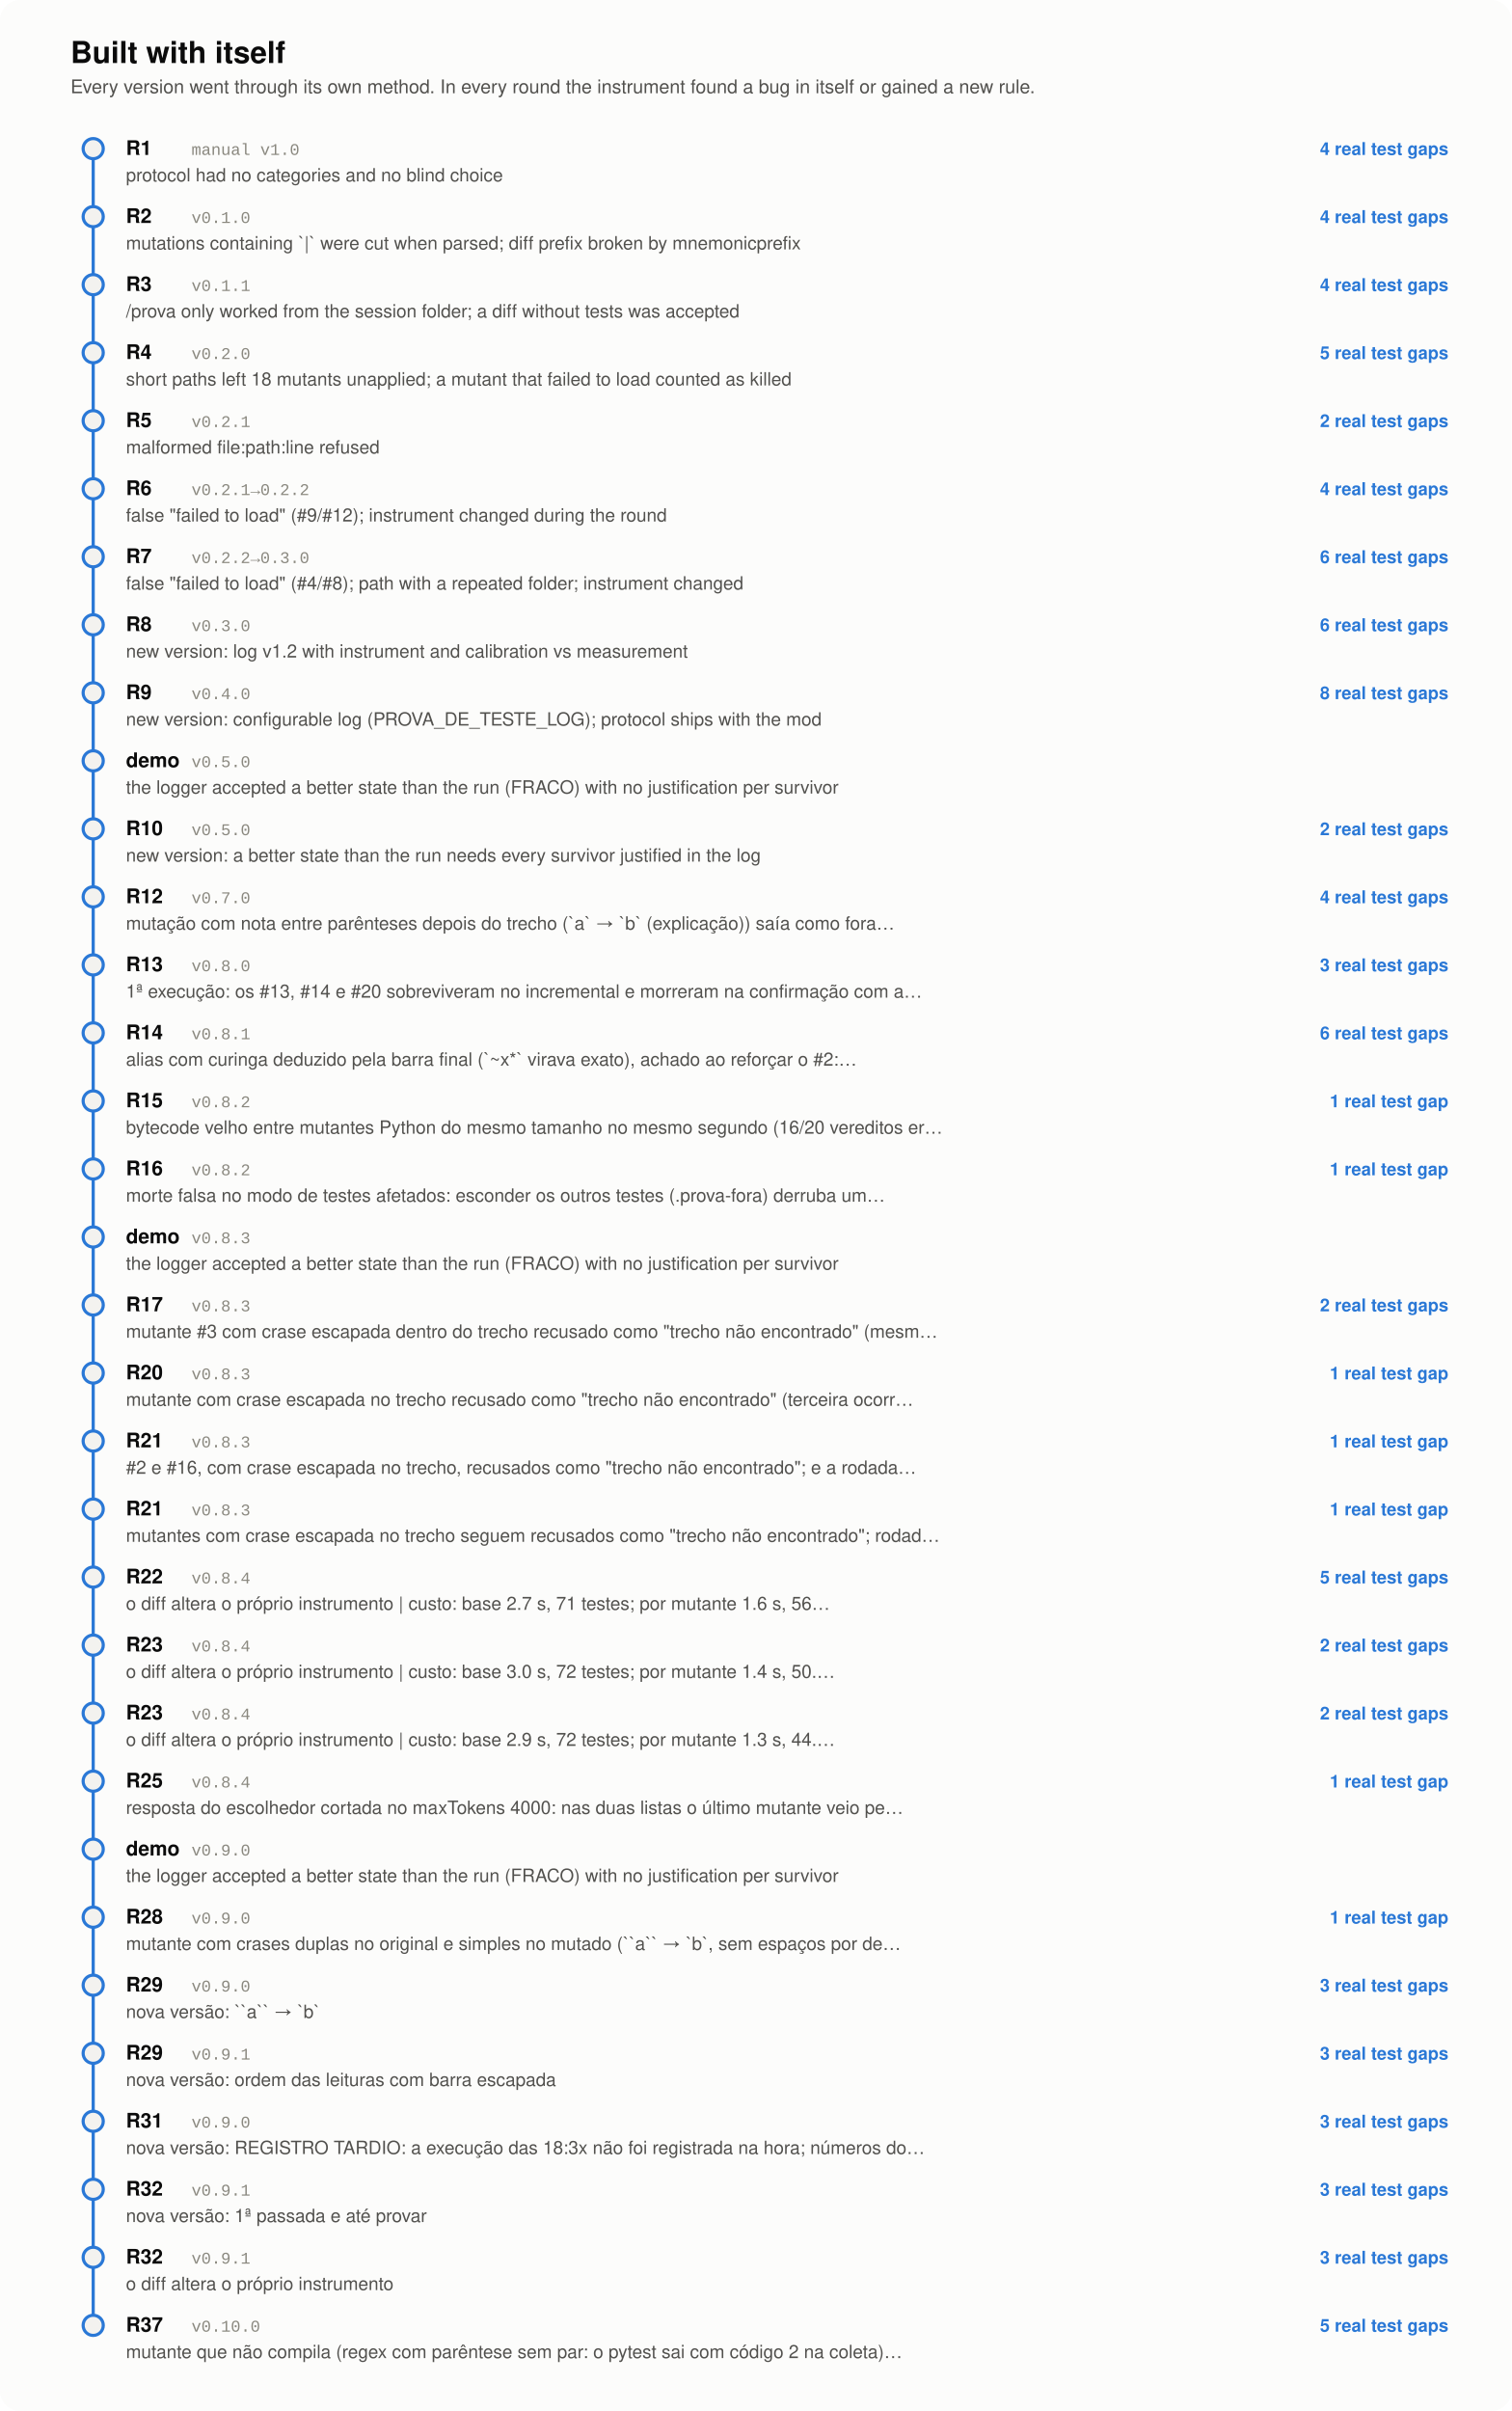
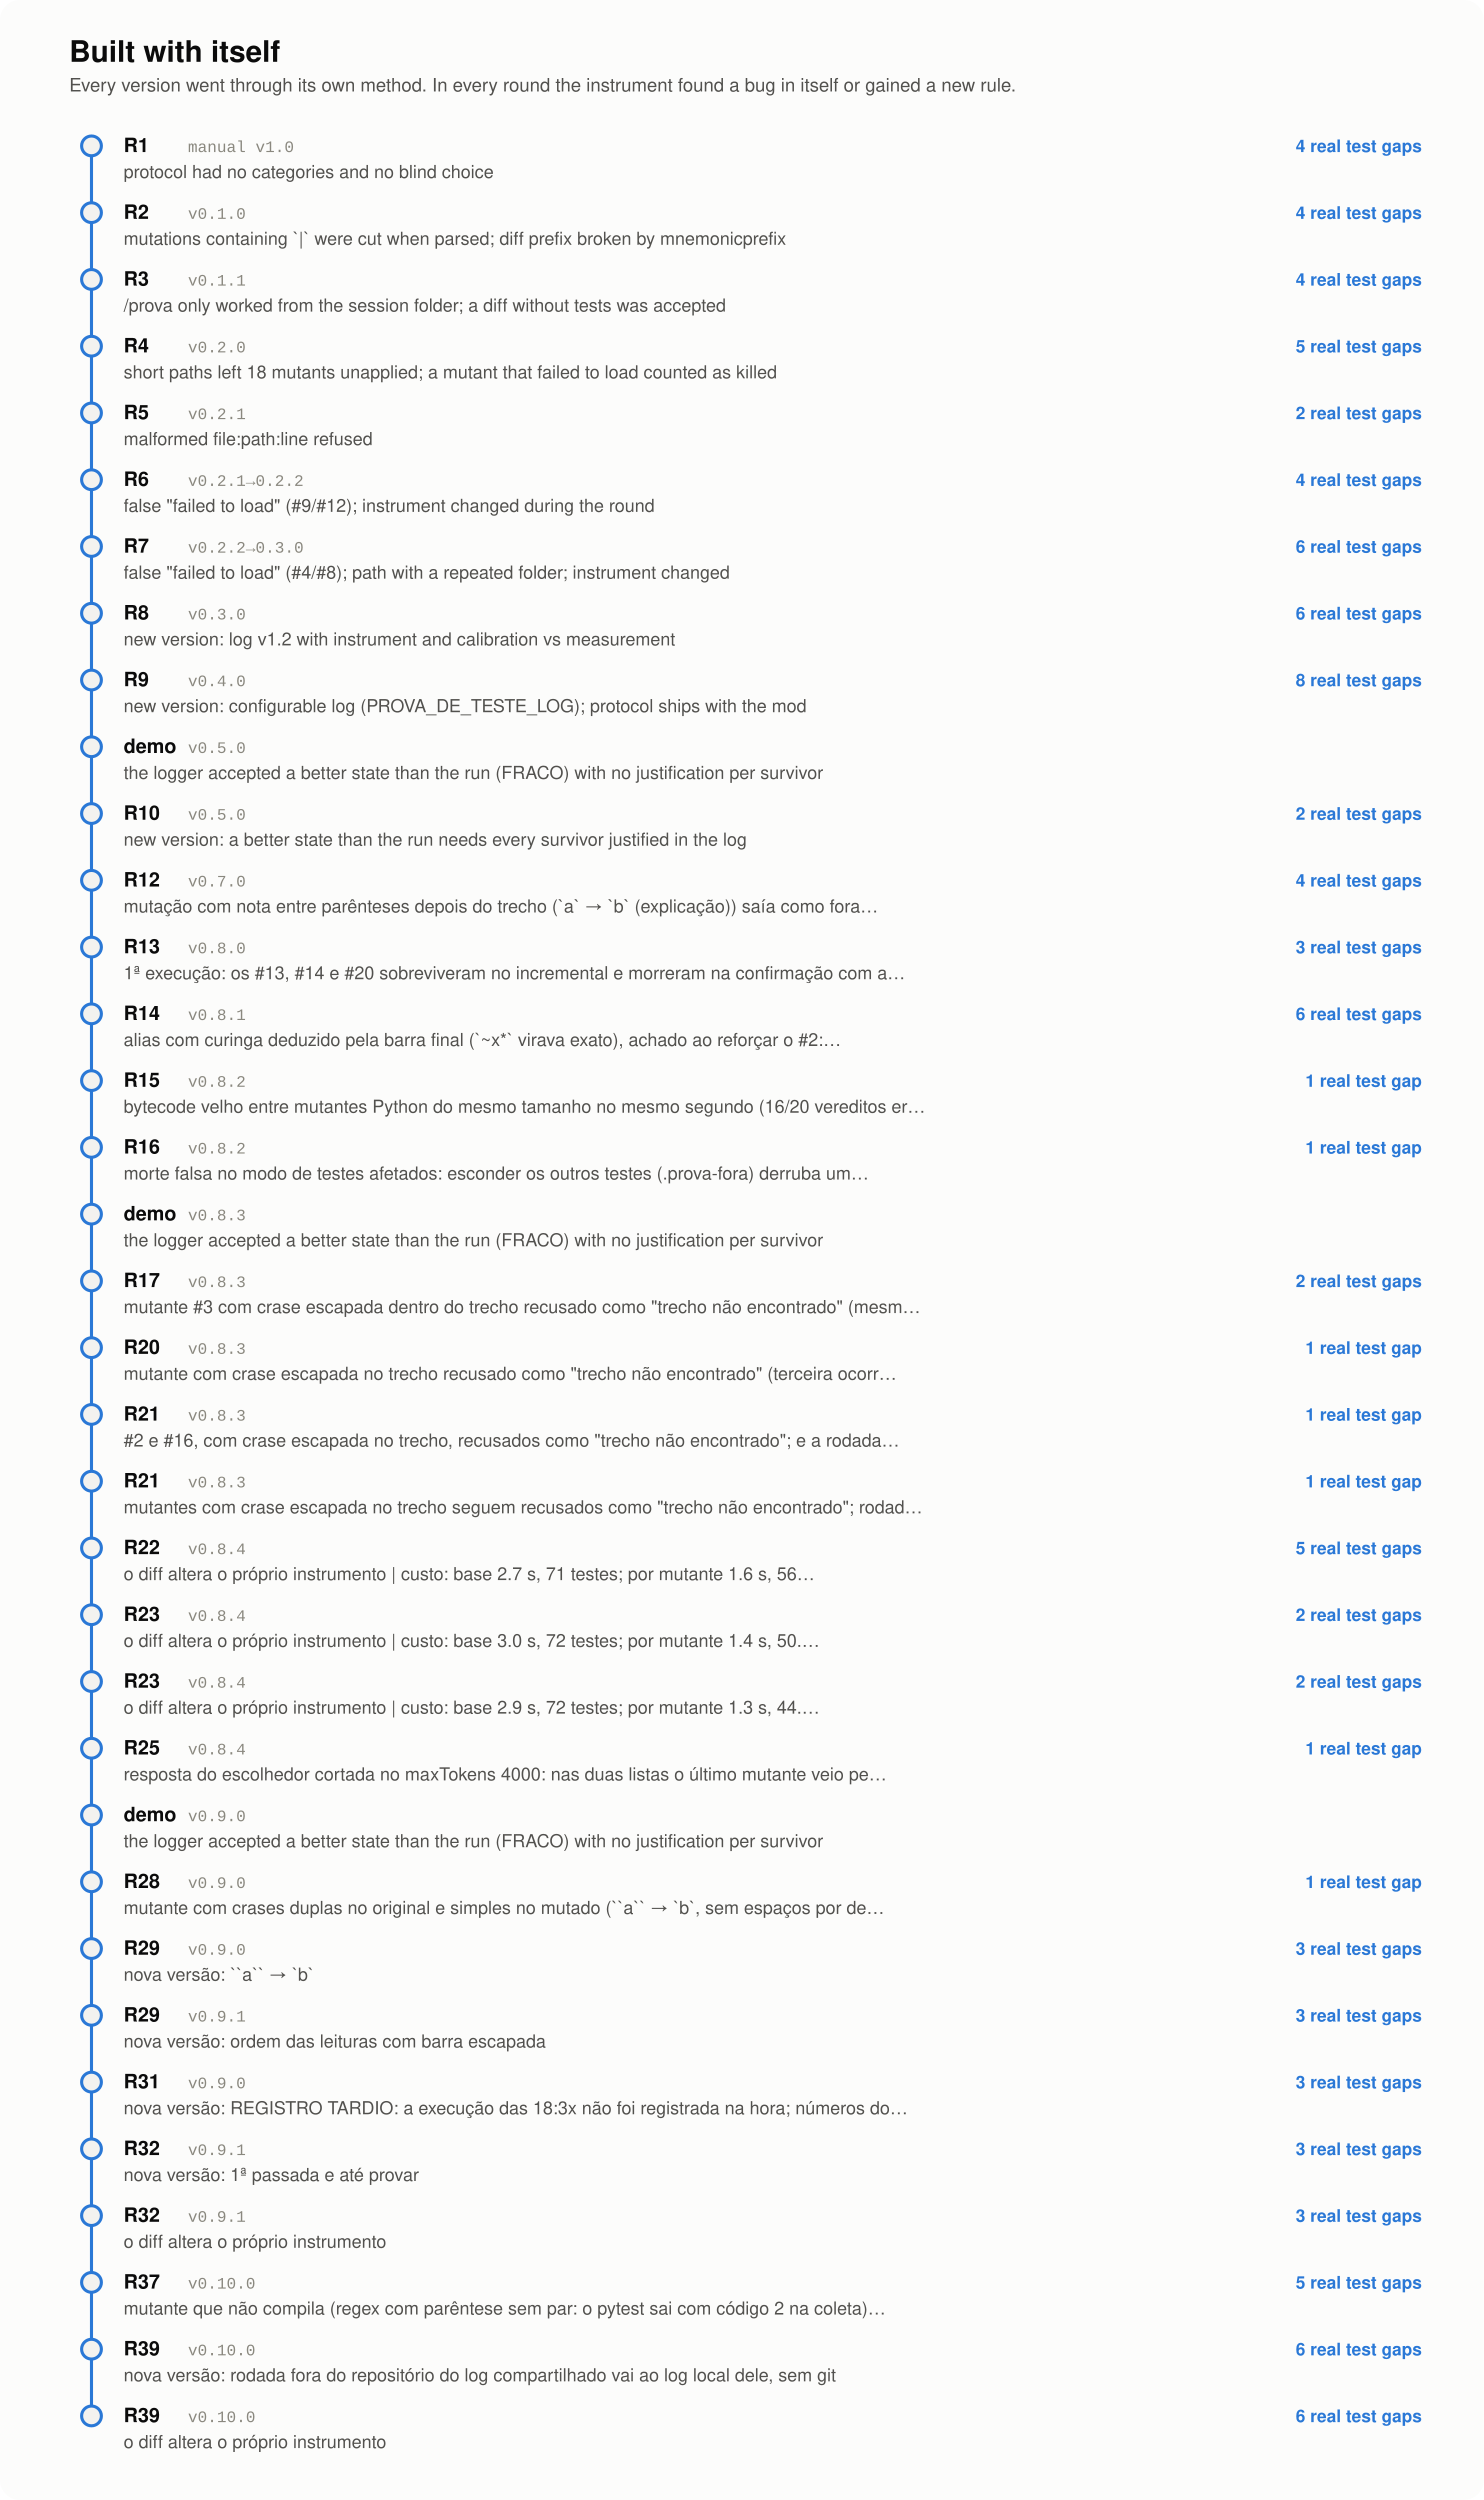
- <svg xmlns="http://www.w3.org/2000/svg" viewBox="0 0 1200 1914" width="1200" height="1914" role="img" aria-label="Timeline of the instrument calibration rounds" font-family="ui-sans-serif, -apple-system, 'Segoe UI', Helvetica, Arial, sans-serif">
+ <svg xmlns="http://www.w3.org/2000/svg" viewBox="0 0 1200 2022" width="1200" height="2022" role="img" aria-label="Timeline of the instrument calibration rounds" font-family="ui-sans-serif, -apple-system, 'Segoe UI', Helvetica, Arial, sans-serif">
  <style>
  .sup { fill: #fcfcfb; } .sup2 { fill: #f3f2ef; } .borda { stroke: #dedcd5; }
  .t1 { fill: #0b0b0b; } .t2 { fill: #52514e; } .t3 { fill: #8a887f; }
  .ac { fill: #2a78d6; } .acs { stroke: #2a78d6; } .acf { fill: #e8f1fb; }
  .ok { fill: #0f7a3d; } .okf { fill: #e3f3e8; }
  @media (prefers-color-scheme: dark) {
    .sup { fill: #1a1a19; } .sup2 { fill: #232322; } .borda { stroke: #3a3936; }
    .t1 { fill: #f0efec; } .t2 { fill: #c3c2b7; } .t3 { fill: #8f8d84; }
    .ac { fill: #3987e5; } .acs { stroke: #3987e5; } .acf { fill: #1d2c40; }
    .ok { fill: #4cc27a; } .okf { fill: #16301f; }
  }
  @media (prefers-reduced-motion: reduce) { * { animation: none !important; } }
</style>
-   <rect width="1200" height="1914" rx="16" class="sup" />
+   <rect width="1200" height="2022" rx="16" class="sup" />
  <text x="56" y="50" font-size="24" font-weight="800" class="t1">Built with itself</text>
  <text x="56" y="74" font-size="15" class="t2">Every version went through its own method. In every round the instrument found a bug in itself or gained a new rule.</text>
  <line x1="74" y1="126" x2="74" y2="164" class="acs" stroke-width="2.5" />
  <circle cx="74" cy="118" r="8" class="sup2 acs" stroke-width="2.5" />
  <text x="100" y="123" font-size="16" font-weight="700" class="t1">R1</text>
  <text x="152" y="123" font-size="13" class="t3" font-family="ui-monospace, 'SF Mono', Menlo, Consolas, 'Liberation Mono', monospace">manual v1.0</text>
  <text x="100" y="144" font-size="14.5" class="t2">protocol had no categories and no blind choice</text>
  <text x="1150" y="123" font-size="14" class="ac" text-anchor="end" font-weight="700">4 real test gaps</text>
  <line x1="74" y1="180" x2="74" y2="218" class="acs" stroke-width="2.5" />
  <circle cx="74" cy="172" r="8" class="sup2 acs" stroke-width="2.5" />
  <text x="100" y="177" font-size="16" font-weight="700" class="t1">R2</text>
  <text x="152" y="177" font-size="13" class="t3" font-family="ui-monospace, 'SF Mono', Menlo, Consolas, 'Liberation Mono', monospace">v0.1.0</text>
  <text x="100" y="198" font-size="14.5" class="t2">mutations containing `|` were cut when parsed; diff prefix broken by mnemonicprefix</text>
  <text x="1150" y="177" font-size="14" class="ac" text-anchor="end" font-weight="700">4 real test gaps</text>
  <line x1="74" y1="234" x2="74" y2="272" class="acs" stroke-width="2.5" />
  <circle cx="74" cy="226" r="8" class="sup2 acs" stroke-width="2.5" />
  <text x="100" y="231" font-size="16" font-weight="700" class="t1">R3</text>
  <text x="152" y="231" font-size="13" class="t3" font-family="ui-monospace, 'SF Mono', Menlo, Consolas, 'Liberation Mono', monospace">v0.1.1</text>
  <text x="100" y="252" font-size="14.5" class="t2">/prova only worked from the session folder; a diff without tests was accepted</text>
  <text x="1150" y="231" font-size="14" class="ac" text-anchor="end" font-weight="700">4 real test gaps</text>
  <line x1="74" y1="288" x2="74" y2="326" class="acs" stroke-width="2.5" />
  <circle cx="74" cy="280" r="8" class="sup2 acs" stroke-width="2.5" />
  <text x="100" y="285" font-size="16" font-weight="700" class="t1">R4</text>
  <text x="152" y="285" font-size="13" class="t3" font-family="ui-monospace, 'SF Mono', Menlo, Consolas, 'Liberation Mono', monospace">v0.2.0</text>
  <text x="100" y="306" font-size="14.5" class="t2">short paths left 18 mutants unapplied; a mutant that failed to load counted as killed</text>
  <text x="1150" y="285" font-size="14" class="ac" text-anchor="end" font-weight="700">5 real test gaps</text>
  <line x1="74" y1="342" x2="74" y2="380" class="acs" stroke-width="2.5" />
  <circle cx="74" cy="334" r="8" class="sup2 acs" stroke-width="2.5" />
  <text x="100" y="339" font-size="16" font-weight="700" class="t1">R5</text>
  <text x="152" y="339" font-size="13" class="t3" font-family="ui-monospace, 'SF Mono', Menlo, Consolas, 'Liberation Mono', monospace">v0.2.1</text>
  <text x="100" y="360" font-size="14.5" class="t2">malformed file:path:line refused</text>
  <text x="1150" y="339" font-size="14" class="ac" text-anchor="end" font-weight="700">2 real test gaps</text>
  <line x1="74" y1="396" x2="74" y2="434" class="acs" stroke-width="2.5" />
  <circle cx="74" cy="388" r="8" class="sup2 acs" stroke-width="2.5" />
  <text x="100" y="393" font-size="16" font-weight="700" class="t1">R6</text>
  <text x="152" y="393" font-size="13" class="t3" font-family="ui-monospace, 'SF Mono', Menlo, Consolas, 'Liberation Mono', monospace">v0.2.1→0.2.2</text>
  <text x="100" y="414" font-size="14.5" class="t2">false "failed to load" (#9/#12); instrument changed during the round</text>
  <text x="1150" y="393" font-size="14" class="ac" text-anchor="end" font-weight="700">4 real test gaps</text>
  <line x1="74" y1="450" x2="74" y2="488" class="acs" stroke-width="2.5" />
  <circle cx="74" cy="442" r="8" class="sup2 acs" stroke-width="2.5" />
  <text x="100" y="447" font-size="16" font-weight="700" class="t1">R7</text>
  <text x="152" y="447" font-size="13" class="t3" font-family="ui-monospace, 'SF Mono', Menlo, Consolas, 'Liberation Mono', monospace">v0.2.2→0.3.0</text>
  <text x="100" y="468" font-size="14.5" class="t2">false "failed to load" (#4/#8); path with a repeated folder; instrument changed</text>
  <text x="1150" y="447" font-size="14" class="ac" text-anchor="end" font-weight="700">6 real test gaps</text>
  <line x1="74" y1="504" x2="74" y2="542" class="acs" stroke-width="2.5" />
  <circle cx="74" cy="496" r="8" class="sup2 acs" stroke-width="2.5" />
  <text x="100" y="501" font-size="16" font-weight="700" class="t1">R8</text>
  <text x="152" y="501" font-size="13" class="t3" font-family="ui-monospace, 'SF Mono', Menlo, Consolas, 'Liberation Mono', monospace">v0.3.0</text>
  <text x="100" y="522" font-size="14.5" class="t2">new version: log v1.2 with instrument and calibration vs measurement</text>
  <text x="1150" y="501" font-size="14" class="ac" text-anchor="end" font-weight="700">6 real test gaps</text>
  <line x1="74" y1="558" x2="74" y2="596" class="acs" stroke-width="2.5" />
  <circle cx="74" cy="550" r="8" class="sup2 acs" stroke-width="2.5" />
  <text x="100" y="555" font-size="16" font-weight="700" class="t1">R9</text>
  <text x="152" y="555" font-size="13" class="t3" font-family="ui-monospace, 'SF Mono', Menlo, Consolas, 'Liberation Mono', monospace">v0.4.0</text>
  <text x="100" y="576" font-size="14.5" class="t2">new version: configurable log (PROVA_DE_TESTE_LOG); protocol ships with the mod</text>
  <text x="1150" y="555" font-size="14" class="ac" text-anchor="end" font-weight="700">8 real test gaps</text>
  <line x1="74" y1="612" x2="74" y2="650" class="acs" stroke-width="2.5" />
  <circle cx="74" cy="604" r="8" class="sup2 acs" stroke-width="2.5" />
  <text x="100" y="609" font-size="16" font-weight="700" class="t1">demo</text>
  <text x="152" y="609" font-size="13" class="t3" font-family="ui-monospace, 'SF Mono', Menlo, Consolas, 'Liberation Mono', monospace">v0.5.0</text>
  <text x="100" y="630" font-size="14.5" class="t2">the logger accepted a better state than the run (FRACO) with no justification per survivor</text>
  <line x1="74" y1="666" x2="74" y2="704" class="acs" stroke-width="2.5" />
  <circle cx="74" cy="658" r="8" class="sup2 acs" stroke-width="2.5" />
  <text x="100" y="663" font-size="16" font-weight="700" class="t1">R10</text>
  <text x="152" y="663" font-size="13" class="t3" font-family="ui-monospace, 'SF Mono', Menlo, Consolas, 'Liberation Mono', monospace">v0.5.0</text>
  <text x="100" y="684" font-size="14.5" class="t2">new version: a better state than the run needs every survivor justified in the log</text>
  <text x="1150" y="663" font-size="14" class="ac" text-anchor="end" font-weight="700">2 real test gaps</text>
  <line x1="74" y1="720" x2="74" y2="758" class="acs" stroke-width="2.5" />
  <circle cx="74" cy="712" r="8" class="sup2 acs" stroke-width="2.5" />
  <text x="100" y="717" font-size="16" font-weight="700" class="t1">R12</text>
  <text x="152" y="717" font-size="13" class="t3" font-family="ui-monospace, 'SF Mono', Menlo, Consolas, 'Liberation Mono', monospace">v0.7.0</text>
  <text x="100" y="738" font-size="14.5" class="t2">mutação com nota entre parênteses depois do trecho (`a` → `b` (explicação)) saía como fora…</text>
  <text x="1150" y="717" font-size="14" class="ac" text-anchor="end" font-weight="700">4 real test gaps</text>
  <line x1="74" y1="774" x2="74" y2="812" class="acs" stroke-width="2.5" />
  <circle cx="74" cy="766" r="8" class="sup2 acs" stroke-width="2.5" />
  <text x="100" y="771" font-size="16" font-weight="700" class="t1">R13</text>
  <text x="152" y="771" font-size="13" class="t3" font-family="ui-monospace, 'SF Mono', Menlo, Consolas, 'Liberation Mono', monospace">v0.8.0</text>
  <text x="100" y="792" font-size="14.5" class="t2">1ª execução: os #13, #14 e #20 sobreviveram no incremental e morreram na confirmação com a…</text>
  <text x="1150" y="771" font-size="14" class="ac" text-anchor="end" font-weight="700">3 real test gaps</text>
  <line x1="74" y1="828" x2="74" y2="866" class="acs" stroke-width="2.5" />
  <circle cx="74" cy="820" r="8" class="sup2 acs" stroke-width="2.5" />
  <text x="100" y="825" font-size="16" font-weight="700" class="t1">R14</text>
  <text x="152" y="825" font-size="13" class="t3" font-family="ui-monospace, 'SF Mono', Menlo, Consolas, 'Liberation Mono', monospace">v0.8.1</text>
  <text x="100" y="846" font-size="14.5" class="t2">alias com curinga deduzido pela barra final (`~x*` virava exato), achado ao reforçar o #2:…</text>
  <text x="1150" y="825" font-size="14" class="ac" text-anchor="end" font-weight="700">6 real test gaps</text>
  <line x1="74" y1="882" x2="74" y2="920" class="acs" stroke-width="2.5" />
  <circle cx="74" cy="874" r="8" class="sup2 acs" stroke-width="2.5" />
  <text x="100" y="879" font-size="16" font-weight="700" class="t1">R15</text>
  <text x="152" y="879" font-size="13" class="t3" font-family="ui-monospace, 'SF Mono', Menlo, Consolas, 'Liberation Mono', monospace">v0.8.2</text>
  <text x="100" y="900" font-size="14.5" class="t2">bytecode velho entre mutantes Python do mesmo tamanho no mesmo segundo (16/20 vereditos er…</text>
  <text x="1150" y="879" font-size="14" class="ac" text-anchor="end" font-weight="700">1 real test gap</text>
  <line x1="74" y1="936" x2="74" y2="974" class="acs" stroke-width="2.5" />
  <circle cx="74" cy="928" r="8" class="sup2 acs" stroke-width="2.5" />
  <text x="100" y="933" font-size="16" font-weight="700" class="t1">R16</text>
  <text x="152" y="933" font-size="13" class="t3" font-family="ui-monospace, 'SF Mono', Menlo, Consolas, 'Liberation Mono', monospace">v0.8.2</text>
  <text x="100" y="954" font-size="14.5" class="t2">morte falsa no modo de testes afetados: esconder os outros testes (.prova-fora) derruba um…</text>
  <text x="1150" y="933" font-size="14" class="ac" text-anchor="end" font-weight="700">1 real test gap</text>
  <line x1="74" y1="990" x2="74" y2="1028" class="acs" stroke-width="2.5" />
  <circle cx="74" cy="982" r="8" class="sup2 acs" stroke-width="2.5" />
  <text x="100" y="987" font-size="16" font-weight="700" class="t1">demo</text>
  <text x="152" y="987" font-size="13" class="t3" font-family="ui-monospace, 'SF Mono', Menlo, Consolas, 'Liberation Mono', monospace">v0.8.3</text>
  <text x="100" y="1008" font-size="14.5" class="t2">the logger accepted a better state than the run (FRACO) with no justification per survivor</text>
  <line x1="74" y1="1044" x2="74" y2="1082" class="acs" stroke-width="2.5" />
  <circle cx="74" cy="1036" r="8" class="sup2 acs" stroke-width="2.5" />
  <text x="100" y="1041" font-size="16" font-weight="700" class="t1">R17</text>
  <text x="152" y="1041" font-size="13" class="t3" font-family="ui-monospace, 'SF Mono', Menlo, Consolas, 'Liberation Mono', monospace">v0.8.3</text>
  <text x="100" y="1062" font-size="14.5" class="t2">mutante #3 com crase escapada dentro do trecho recusado como "trecho não encontrado" (mesm…</text>
  <text x="1150" y="1041" font-size="14" class="ac" text-anchor="end" font-weight="700">2 real test gaps</text>
  <line x1="74" y1="1098" x2="74" y2="1136" class="acs" stroke-width="2.5" />
  <circle cx="74" cy="1090" r="8" class="sup2 acs" stroke-width="2.5" />
  <text x="100" y="1095" font-size="16" font-weight="700" class="t1">R20</text>
  <text x="152" y="1095" font-size="13" class="t3" font-family="ui-monospace, 'SF Mono', Menlo, Consolas, 'Liberation Mono', monospace">v0.8.3</text>
  <text x="100" y="1116" font-size="14.5" class="t2">mutante com crase escapada no trecho recusado como "trecho não encontrado" (terceira ocorr…</text>
  <text x="1150" y="1095" font-size="14" class="ac" text-anchor="end" font-weight="700">1 real test gap</text>
  <line x1="74" y1="1152" x2="74" y2="1190" class="acs" stroke-width="2.5" />
  <circle cx="74" cy="1144" r="8" class="sup2 acs" stroke-width="2.5" />
  <text x="100" y="1149" font-size="16" font-weight="700" class="t1">R21</text>
  <text x="152" y="1149" font-size="13" class="t3" font-family="ui-monospace, 'SF Mono', Menlo, Consolas, 'Liberation Mono', monospace">v0.8.3</text>
  <text x="100" y="1170" font-size="14.5" class="t2">#2 e #16, com crase escapada no trecho, recusados como "trecho não encontrado"; e a rodada…</text>
  <text x="1150" y="1149" font-size="14" class="ac" text-anchor="end" font-weight="700">1 real test gap</text>
  <line x1="74" y1="1206" x2="74" y2="1244" class="acs" stroke-width="2.5" />
  <circle cx="74" cy="1198" r="8" class="sup2 acs" stroke-width="2.5" />
  <text x="100" y="1203" font-size="16" font-weight="700" class="t1">R21</text>
  <text x="152" y="1203" font-size="13" class="t3" font-family="ui-monospace, 'SF Mono', Menlo, Consolas, 'Liberation Mono', monospace">v0.8.3</text>
  <text x="100" y="1224" font-size="14.5" class="t2">mutantes com crase escapada no trecho seguem recusados como "trecho não encontrado"; rodad…</text>
  <text x="1150" y="1203" font-size="14" class="ac" text-anchor="end" font-weight="700">1 real test gap</text>
  <line x1="74" y1="1260" x2="74" y2="1298" class="acs" stroke-width="2.5" />
  <circle cx="74" cy="1252" r="8" class="sup2 acs" stroke-width="2.5" />
  <text x="100" y="1257" font-size="16" font-weight="700" class="t1">R22</text>
  <text x="152" y="1257" font-size="13" class="t3" font-family="ui-monospace, 'SF Mono', Menlo, Consolas, 'Liberation Mono', monospace">v0.8.4</text>
  <text x="100" y="1278" font-size="14.5" class="t2">o diff altera o próprio instrumento | custo: base 2.7 s, 71 testes; por mutante 1.6 s, 56…</text>
  <text x="1150" y="1257" font-size="14" class="ac" text-anchor="end" font-weight="700">5 real test gaps</text>
  <line x1="74" y1="1314" x2="74" y2="1352" class="acs" stroke-width="2.5" />
  <circle cx="74" cy="1306" r="8" class="sup2 acs" stroke-width="2.5" />
  <text x="100" y="1311" font-size="16" font-weight="700" class="t1">R23</text>
  <text x="152" y="1311" font-size="13" class="t3" font-family="ui-monospace, 'SF Mono', Menlo, Consolas, 'Liberation Mono', monospace">v0.8.4</text>
  <text x="100" y="1332" font-size="14.5" class="t2">o diff altera o próprio instrumento | custo: base 3.0 s, 72 testes; por mutante 1.4 s, 50.…</text>
  <text x="1150" y="1311" font-size="14" class="ac" text-anchor="end" font-weight="700">2 real test gaps</text>
  <line x1="74" y1="1368" x2="74" y2="1406" class="acs" stroke-width="2.5" />
  <circle cx="74" cy="1360" r="8" class="sup2 acs" stroke-width="2.5" />
  <text x="100" y="1365" font-size="16" font-weight="700" class="t1">R23</text>
  <text x="152" y="1365" font-size="13" class="t3" font-family="ui-monospace, 'SF Mono', Menlo, Consolas, 'Liberation Mono', monospace">v0.8.4</text>
  <text x="100" y="1386" font-size="14.5" class="t2">o diff altera o próprio instrumento | custo: base 2.9 s, 72 testes; por mutante 1.3 s, 44.…</text>
  <text x="1150" y="1365" font-size="14" class="ac" text-anchor="end" font-weight="700">2 real test gaps</text>
  <line x1="74" y1="1422" x2="74" y2="1460" class="acs" stroke-width="2.5" />
  <circle cx="74" cy="1414" r="8" class="sup2 acs" stroke-width="2.5" />
  <text x="100" y="1419" font-size="16" font-weight="700" class="t1">R25</text>
  <text x="152" y="1419" font-size="13" class="t3" font-family="ui-monospace, 'SF Mono', Menlo, Consolas, 'Liberation Mono', monospace">v0.8.4</text>
  <text x="100" y="1440" font-size="14.5" class="t2">resposta do escolhedor cortada no maxTokens 4000: nas duas listas o último mutante veio pe…</text>
  <text x="1150" y="1419" font-size="14" class="ac" text-anchor="end" font-weight="700">1 real test gap</text>
  <line x1="74" y1="1476" x2="74" y2="1514" class="acs" stroke-width="2.5" />
  <circle cx="74" cy="1468" r="8" class="sup2 acs" stroke-width="2.5" />
  <text x="100" y="1473" font-size="16" font-weight="700" class="t1">demo</text>
  <text x="152" y="1473" font-size="13" class="t3" font-family="ui-monospace, 'SF Mono', Menlo, Consolas, 'Liberation Mono', monospace">v0.9.0</text>
  <text x="100" y="1494" font-size="14.5" class="t2">the logger accepted a better state than the run (FRACO) with no justification per survivor</text>
  <line x1="74" y1="1530" x2="74" y2="1568" class="acs" stroke-width="2.5" />
  <circle cx="74" cy="1522" r="8" class="sup2 acs" stroke-width="2.5" />
  <text x="100" y="1527" font-size="16" font-weight="700" class="t1">R28</text>
  <text x="152" y="1527" font-size="13" class="t3" font-family="ui-monospace, 'SF Mono', Menlo, Consolas, 'Liberation Mono', monospace">v0.9.0</text>
  <text x="100" y="1548" font-size="14.5" class="t2">mutante com crases duplas no original e simples no mutado (``a`` → `b`, sem espaços por de…</text>
  <text x="1150" y="1527" font-size="14" class="ac" text-anchor="end" font-weight="700">1 real test gap</text>
  <line x1="74" y1="1584" x2="74" y2="1622" class="acs" stroke-width="2.5" />
  <circle cx="74" cy="1576" r="8" class="sup2 acs" stroke-width="2.5" />
  <text x="100" y="1581" font-size="16" font-weight="700" class="t1">R29</text>
  <text x="152" y="1581" font-size="13" class="t3" font-family="ui-monospace, 'SF Mono', Menlo, Consolas, 'Liberation Mono', monospace">v0.9.0</text>
  <text x="100" y="1602" font-size="14.5" class="t2">nova versão: ``a`` → `b`</text>
  <text x="1150" y="1581" font-size="14" class="ac" text-anchor="end" font-weight="700">3 real test gaps</text>
  <line x1="74" y1="1638" x2="74" y2="1676" class="acs" stroke-width="2.5" />
  <circle cx="74" cy="1630" r="8" class="sup2 acs" stroke-width="2.5" />
  <text x="100" y="1635" font-size="16" font-weight="700" class="t1">R29</text>
  <text x="152" y="1635" font-size="13" class="t3" font-family="ui-monospace, 'SF Mono', Menlo, Consolas, 'Liberation Mono', monospace">v0.9.1</text>
  <text x="100" y="1656" font-size="14.5" class="t2">nova versão: ordem das leituras com barra escapada</text>
  <text x="1150" y="1635" font-size="14" class="ac" text-anchor="end" font-weight="700">3 real test gaps</text>
  <line x1="74" y1="1692" x2="74" y2="1730" class="acs" stroke-width="2.5" />
  <circle cx="74" cy="1684" r="8" class="sup2 acs" stroke-width="2.5" />
  <text x="100" y="1689" font-size="16" font-weight="700" class="t1">R31</text>
  <text x="152" y="1689" font-size="13" class="t3" font-family="ui-monospace, 'SF Mono', Menlo, Consolas, 'Liberation Mono', monospace">v0.9.0</text>
  <text x="100" y="1710" font-size="14.5" class="t2">nova versão: REGISTRO TARDIO: a execução das 18:3x não foi registrada na hora; números do…</text>
  <text x="1150" y="1689" font-size="14" class="ac" text-anchor="end" font-weight="700">3 real test gaps</text>
  <line x1="74" y1="1746" x2="74" y2="1784" class="acs" stroke-width="2.5" />
  <circle cx="74" cy="1738" r="8" class="sup2 acs" stroke-width="2.5" />
  <text x="100" y="1743" font-size="16" font-weight="700" class="t1">R32</text>
  <text x="152" y="1743" font-size="13" class="t3" font-family="ui-monospace, 'SF Mono', Menlo, Consolas, 'Liberation Mono', monospace">v0.9.1</text>
  <text x="100" y="1764" font-size="14.5" class="t2">nova versão: 1ª passada e até provar</text>
  <text x="1150" y="1743" font-size="14" class="ac" text-anchor="end" font-weight="700">3 real test gaps</text>
  <line x1="74" y1="1800" x2="74" y2="1838" class="acs" stroke-width="2.5" />
  <circle cx="74" cy="1792" r="8" class="sup2 acs" stroke-width="2.5" />
  <text x="100" y="1797" font-size="16" font-weight="700" class="t1">R32</text>
  <text x="152" y="1797" font-size="13" class="t3" font-family="ui-monospace, 'SF Mono', Menlo, Consolas, 'Liberation Mono', monospace">v0.9.1</text>
  <text x="100" y="1818" font-size="14.5" class="t2">o diff altera o próprio instrumento</text>
  <text x="1150" y="1797" font-size="14" class="ac" text-anchor="end" font-weight="700">3 real test gaps</text>
+   <line x1="74" y1="1854" x2="74" y2="1892" class="acs" stroke-width="2.5" />
  <circle cx="74" cy="1846" r="8" class="sup2 acs" stroke-width="2.5" />
  <text x="100" y="1851" font-size="16" font-weight="700" class="t1">R37</text>
  <text x="152" y="1851" font-size="13" class="t3" font-family="ui-monospace, 'SF Mono', Menlo, Consolas, 'Liberation Mono', monospace">v0.10.0</text>
  <text x="100" y="1872" font-size="14.5" class="t2">mutante que não compila (regex com parêntese sem par: o pytest sai com código 2 na coleta)…</text>
  <text x="1150" y="1851" font-size="14" class="ac" text-anchor="end" font-weight="700">5 real test gaps</text>
+   <line x1="74" y1="1908" x2="74" y2="1946" class="acs" stroke-width="2.5" />
+   <circle cx="74" cy="1900" r="8" class="sup2 acs" stroke-width="2.5" />
+   <text x="100" y="1905" font-size="16" font-weight="700" class="t1">R39</text>
+   <text x="152" y="1905" font-size="13" class="t3" font-family="ui-monospace, 'SF Mono', Menlo, Consolas, 'Liberation Mono', monospace">v0.10.0</text>
+   <text x="100" y="1926" font-size="14.5" class="t2">nova versão: rodada fora do repositório do log compartilhado vai ao log local dele, sem git</text>
+   <text x="1150" y="1905" font-size="14" class="ac" text-anchor="end" font-weight="700">6 real test gaps</text>
+   <circle cx="74" cy="1954" r="8" class="sup2 acs" stroke-width="2.5" />
+   <text x="100" y="1959" font-size="16" font-weight="700" class="t1">R39</text>
+   <text x="152" y="1959" font-size="13" class="t3" font-family="ui-monospace, 'SF Mono', Menlo, Consolas, 'Liberation Mono', monospace">v0.10.0</text>
+   <text x="100" y="1980" font-size="14.5" class="t2">o diff altera o próprio instrumento</text>
+   <text x="1150" y="1959" font-size="14" class="ac" text-anchor="end" font-weight="700">6 real test gaps</text>
</svg>
